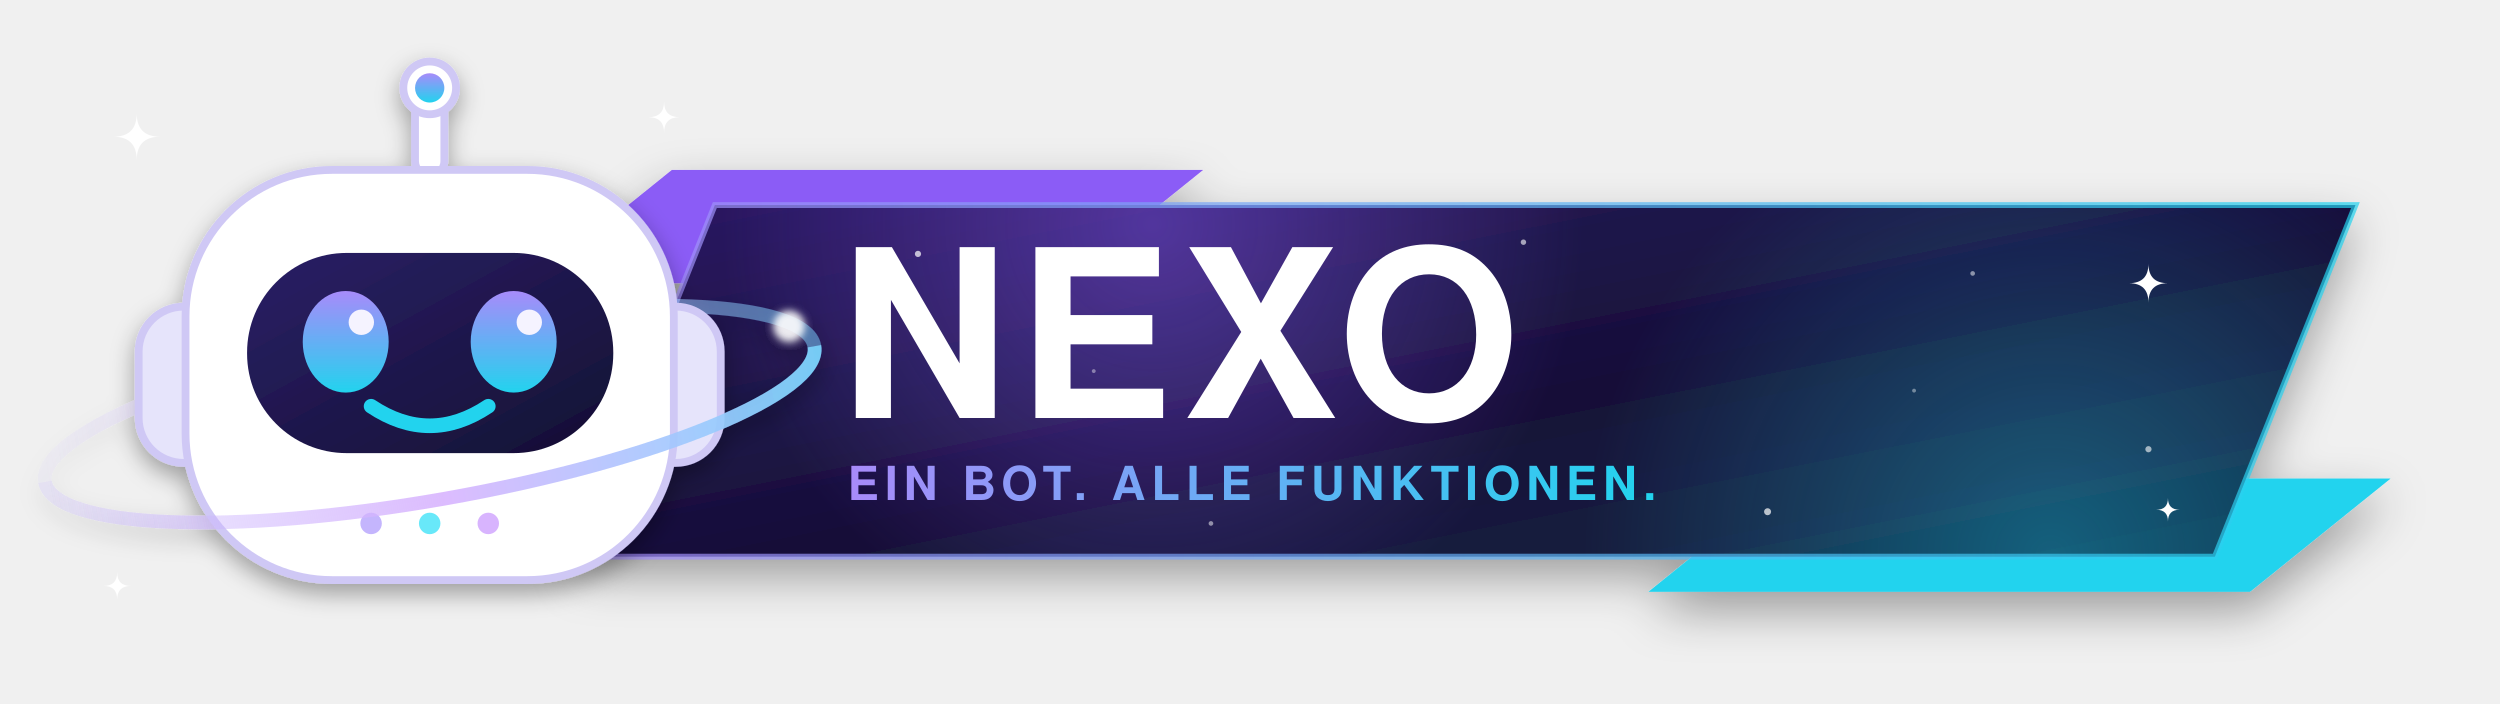
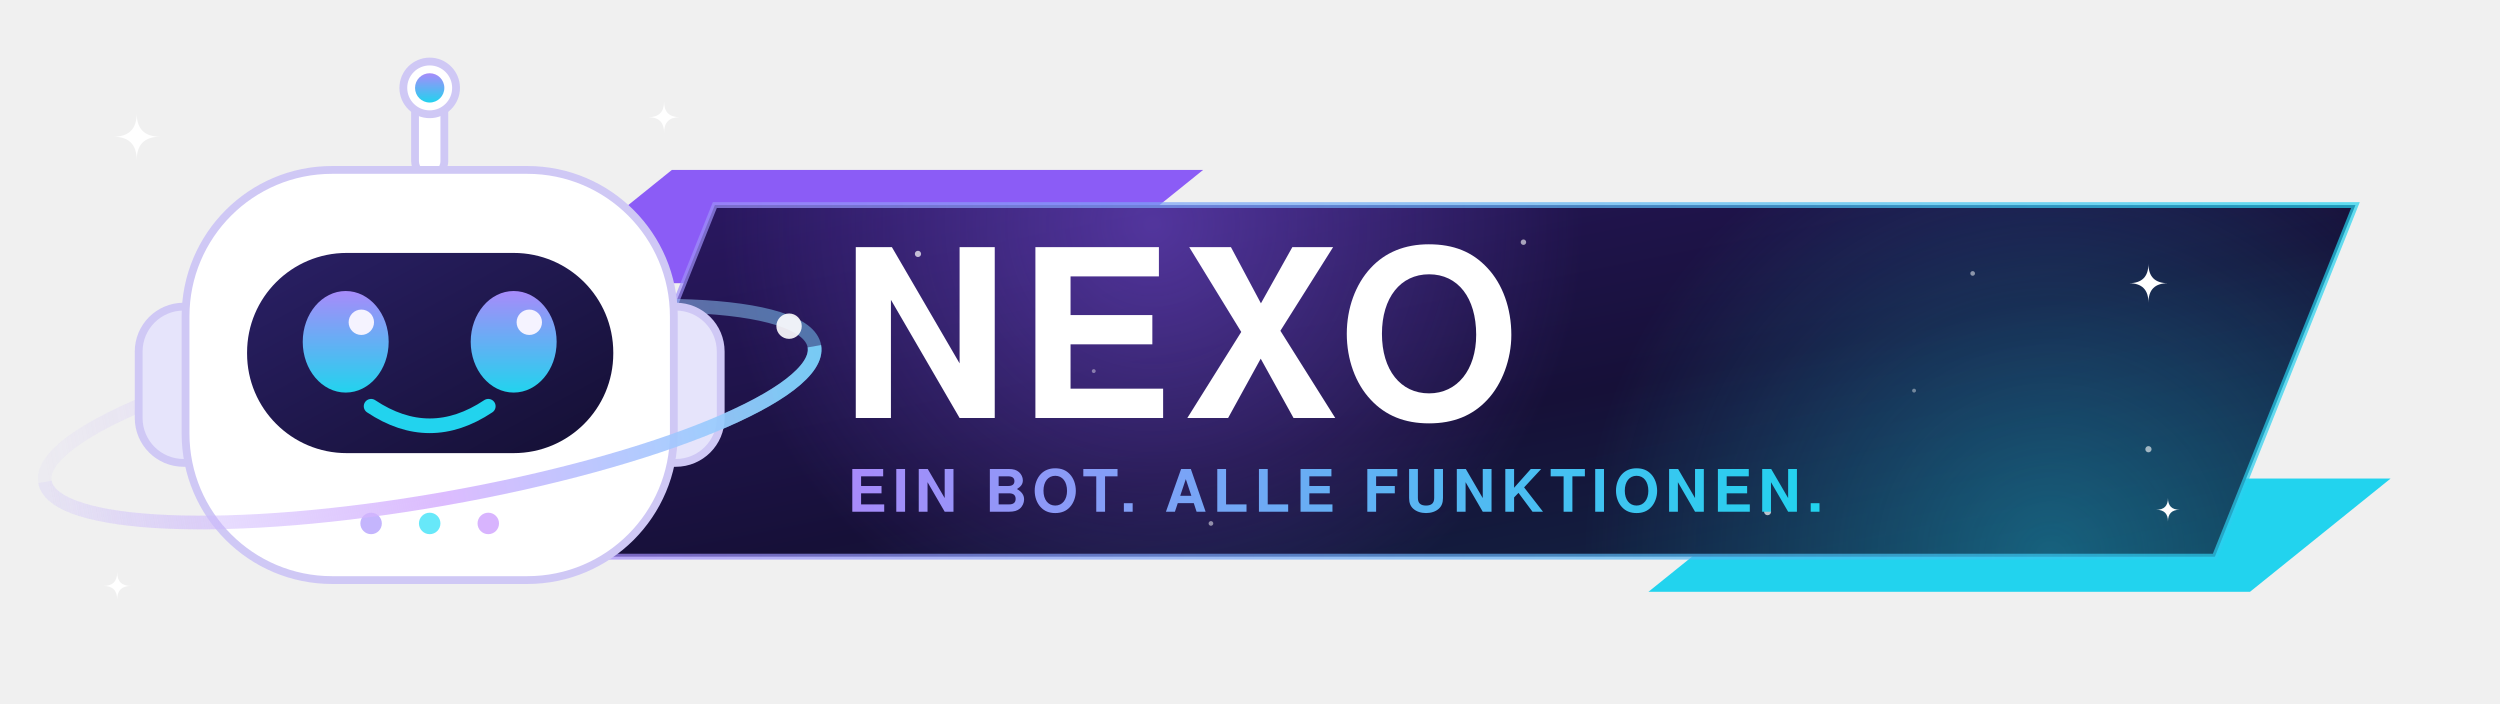
<svg xmlns="http://www.w3.org/2000/svg" width="1280" height="360" viewBox="0 0 1280 360" role="img" aria-label="Nexo – Ein Bot. Alle Funktionen.">
  <defs>
    <linearGradient id="brand" x1="0" y1="0" x2="1" y2="0">
      <stop offset="0" stop-color="#A78BFA" />
      <stop offset="1" stop-color="#22D3EE" />
    </linearGradient>
    <linearGradient id="eye" x1="0" y1="0" x2="0" y2="1">
      <stop offset="0" stop-color="#A78BFA" />
      <stop offset="1" stop-color="#22D3EE" />
    </linearGradient>
    <linearGradient id="visor" x1="0" y1="0" x2="1" y2="1">
      <stop offset="0" stop-color="#2A2066" />
      <stop offset="1" stop-color="#140F33" />
    </linearGradient>
    <linearGradient id="plate" x1="0" y1="0" x2="1" y2="1">
      <stop offset="0" stop-color="#2B1863" />
      <stop offset="0.55" stop-color="#161038" />
      <stop offset="1" stop-color="#0F2A44" />
    </linearGradient>
    <radialGradient id="nebulaPurple" cx="0.5" cy="0.5" r="0.5">
      <stop offset="0" stop-color="#8B5CF6" stop-opacity="0.45" />
      <stop offset="1" stop-color="#8B5CF6" stop-opacity="0" />
    </radialGradient>
    <radialGradient id="nebulaCyan" cx="0.5" cy="0.5" r="0.5">
      <stop offset="0" stop-color="#22D3EE" stop-opacity="0.35" />
      <stop offset="1" stop-color="#22D3EE" stop-opacity="0" />
    </radialGradient>
    <linearGradient id="orbit" x1="0" y1="0" x2="1" y2="0">
      <stop offset="0" stop-color="#C4B5FD" stop-opacity="0.15" />
      <stop offset="0.5" stop-color="#D8B4FE" stop-opacity="0.9" />
      <stop offset="1" stop-color="#7DD3FC" stop-opacity="0.9" />
    </linearGradient>
    <clipPath id="orbitFront">
      <rect x="-600" y="0" width="1200" height="600" />
    </clipPath>
-     <filter id="shadow" x="-15%" y="-25%" width="130%" height="160%">
-       <feDropShadow dx="0" dy="10" stdDeviation="12" flood-color="#000000" flood-opacity="0.35" />
-     </filter>
-     <filter id="glow" x="-200%" y="-200%" width="500%" height="500%">
-       <feGaussianBlur stdDeviation="4" />
-     </filter>
  </defs>
-   <g filter="url(#shadow)">
+   <g>
    <polygon points="344,87 616,87 544,145 272,145" fill="#8B5CF6" />
    <polygon points="916,245 1224,245 1152,303 844,303" fill="#22D3EE" />
    <polygon points="366,105 1206,105 1134,285 294,285" fill="url(#plate)" />
  </g>
  <clipPath id="plateClip">
    <polygon points="366,105 1206,105 1134,285 294,285" />
  </clipPath>
  <g clip-path="url(#plateClip)">
    <circle cx="590" cy="115" r="220" fill="url(#nebulaPurple)" />
    <circle cx="1050" cy="285" r="240" fill="url(#nebulaCyan)" />
    <circle cx="470" cy="130" r="1.6" fill="#FFFFFF" fill-opacity="0.7" />
    <circle cx="620" cy="268" r="1.2" fill="#FFFFFF" fill-opacity="0.5" />
    <circle cx="780" cy="124" r="1.4" fill="#FFFFFF" fill-opacity="0.6" />
    <circle cx="905" cy="262" r="1.8" fill="#FFFFFF" fill-opacity="0.7" />
    <circle cx="1010" cy="140" r="1.2" fill="#FFFFFF" fill-opacity="0.5" />
    <circle cx="1100" cy="230" r="1.6" fill="#FFFFFF" fill-opacity="0.6" />
    <circle cx="560" cy="190" r="1" fill="#FFFFFF" fill-opacity="0.4" />
    <circle cx="980" cy="200" r="1" fill="#FFFFFF" fill-opacity="0.4" />
    <path d="M 1100 135 Q 1100 145 1110 145 Q 1100 145 1100 155 Q 1100 145 1090 145 Q 1100 145 1100 135 Z" fill="#FFFFFF" />
    <path d="M 1110 255 Q 1110 261 1116 261 Q 1110 261 1110 267 Q 1110 261 1104 261 Q 1110 261 1110 255 Z" fill="#FFFFFF" />
  </g>
  <polygon points="366,105 1206,105 1134,285 294,285" fill="none" stroke="url(#brand)" stroke-width="3" stroke-opacity="0.7" />
  <g font-family="'Segoe UI', 'Helvetica Neue', Helvetica, Arial, sans-serif" font-weight="900">
    <text x="430" y="214" font-size="120" fill="#FFFFFF" letter-spacing="4">NEXO</text>
-     <text x="434" y="256" font-size="24" font-weight="700" fill="url(#brand)" letter-spacing="3">EIN BOT. ALLE FUNKTIONEN.</text>
+     <text x="434" y="262" font-size="30" font-weight="700" fill="url(#brand)" letter-spacing="3">EIN BOT. ALLE FUNKTIONEN.</text>
  </g>
-   <g transform="translate(220 182) scale(0.5) translate(-512 -500)" filter="url(#shadow)">
+   <g transform="translate(220 182) scale(0.5) translate(-512 -500)">
    <g transform="translate(512 560) rotate(-10)" opacity="0.55">
      <ellipse cx="0" cy="0" rx="400" ry="88" fill="none" stroke="url(#orbit)" stroke-width="14" />
    </g>
    <rect x="497" y="236" width="30" height="80" rx="15" fill="#FFFFFF" stroke="#CFC8F5" stroke-width="8" />
    <circle cx="512" cy="226" r="27" fill="#FFFFFF" stroke="#CFC8F5" stroke-width="8" />
    <circle cx="512" cy="226" r="15" fill="url(#eye)" />
    <rect x="214" y="450" width="96" height="160" rx="46" fill="#E6E4FB" stroke="#CFC8F5" stroke-width="8" />
    <rect x="714" y="450" width="96" height="160" rx="46" fill="#E6E4FB" stroke="#CFC8F5" stroke-width="8" />
    <rect x="262" y="310" width="500" height="420" rx="150" fill="#FFFFFF" stroke="#CFC8F5" stroke-width="8" />
    <rect x="325" y="395" width="375" height="205" rx="102" fill="url(#visor)" />
    <ellipse cx="426" cy="486" rx="44" ry="52" fill="url(#eye)" />
    <ellipse cx="598" cy="486" rx="44" ry="52" fill="url(#eye)" />
    <circle cx="442" cy="466" r="13" fill="#F5F3FF" />
    <circle cx="614" cy="466" r="13" fill="#F5F3FF" />
    <path d="M 452 552 Q 512 592 572 552" fill="none" stroke="#22D3EE" stroke-width="15" stroke-linecap="round" />
    <circle cx="452" cy="672" r="11" fill="#C4B5FD" />
    <circle cx="512" cy="672" r="11" fill="#67E8F9" />
    <circle cx="572" cy="672" r="11" fill="#D8B4FE" />
    <g transform="translate(512 560) rotate(-10)" clip-path="url(#orbitFront)">
      <ellipse cx="0" cy="0" rx="400" ry="88" fill="none" stroke="url(#orbit)" stroke-width="14" />
    </g>
-     <circle cx="880" cy="470" r="16" fill="#FFFFFF" opacity="0.9" filter="url(#glow)" />
+     <circle cx="880" cy="470" r="13" fill="#FFFFFF" opacity="0.9" />
  </g>
  <path d="M 70 58 Q 70 70 82 70 Q 70 70 70 82 Q 70 70 58 70 Q 70 70 70 58 Z" fill="#FFFFFF" />
  <path d="M 340 52 Q 340 60 348 60 Q 340 60 340 68 Q 340 60 332 60 Q 340 60 340 52 Z" fill="#FFFFFF" />
  <path d="M 60 293 Q 60 300 67 300 Q 60 300 60 307 Q 60 300 53 300 Q 60 300 60 293 Z" fill="#FFFFFF" />
</svg>
